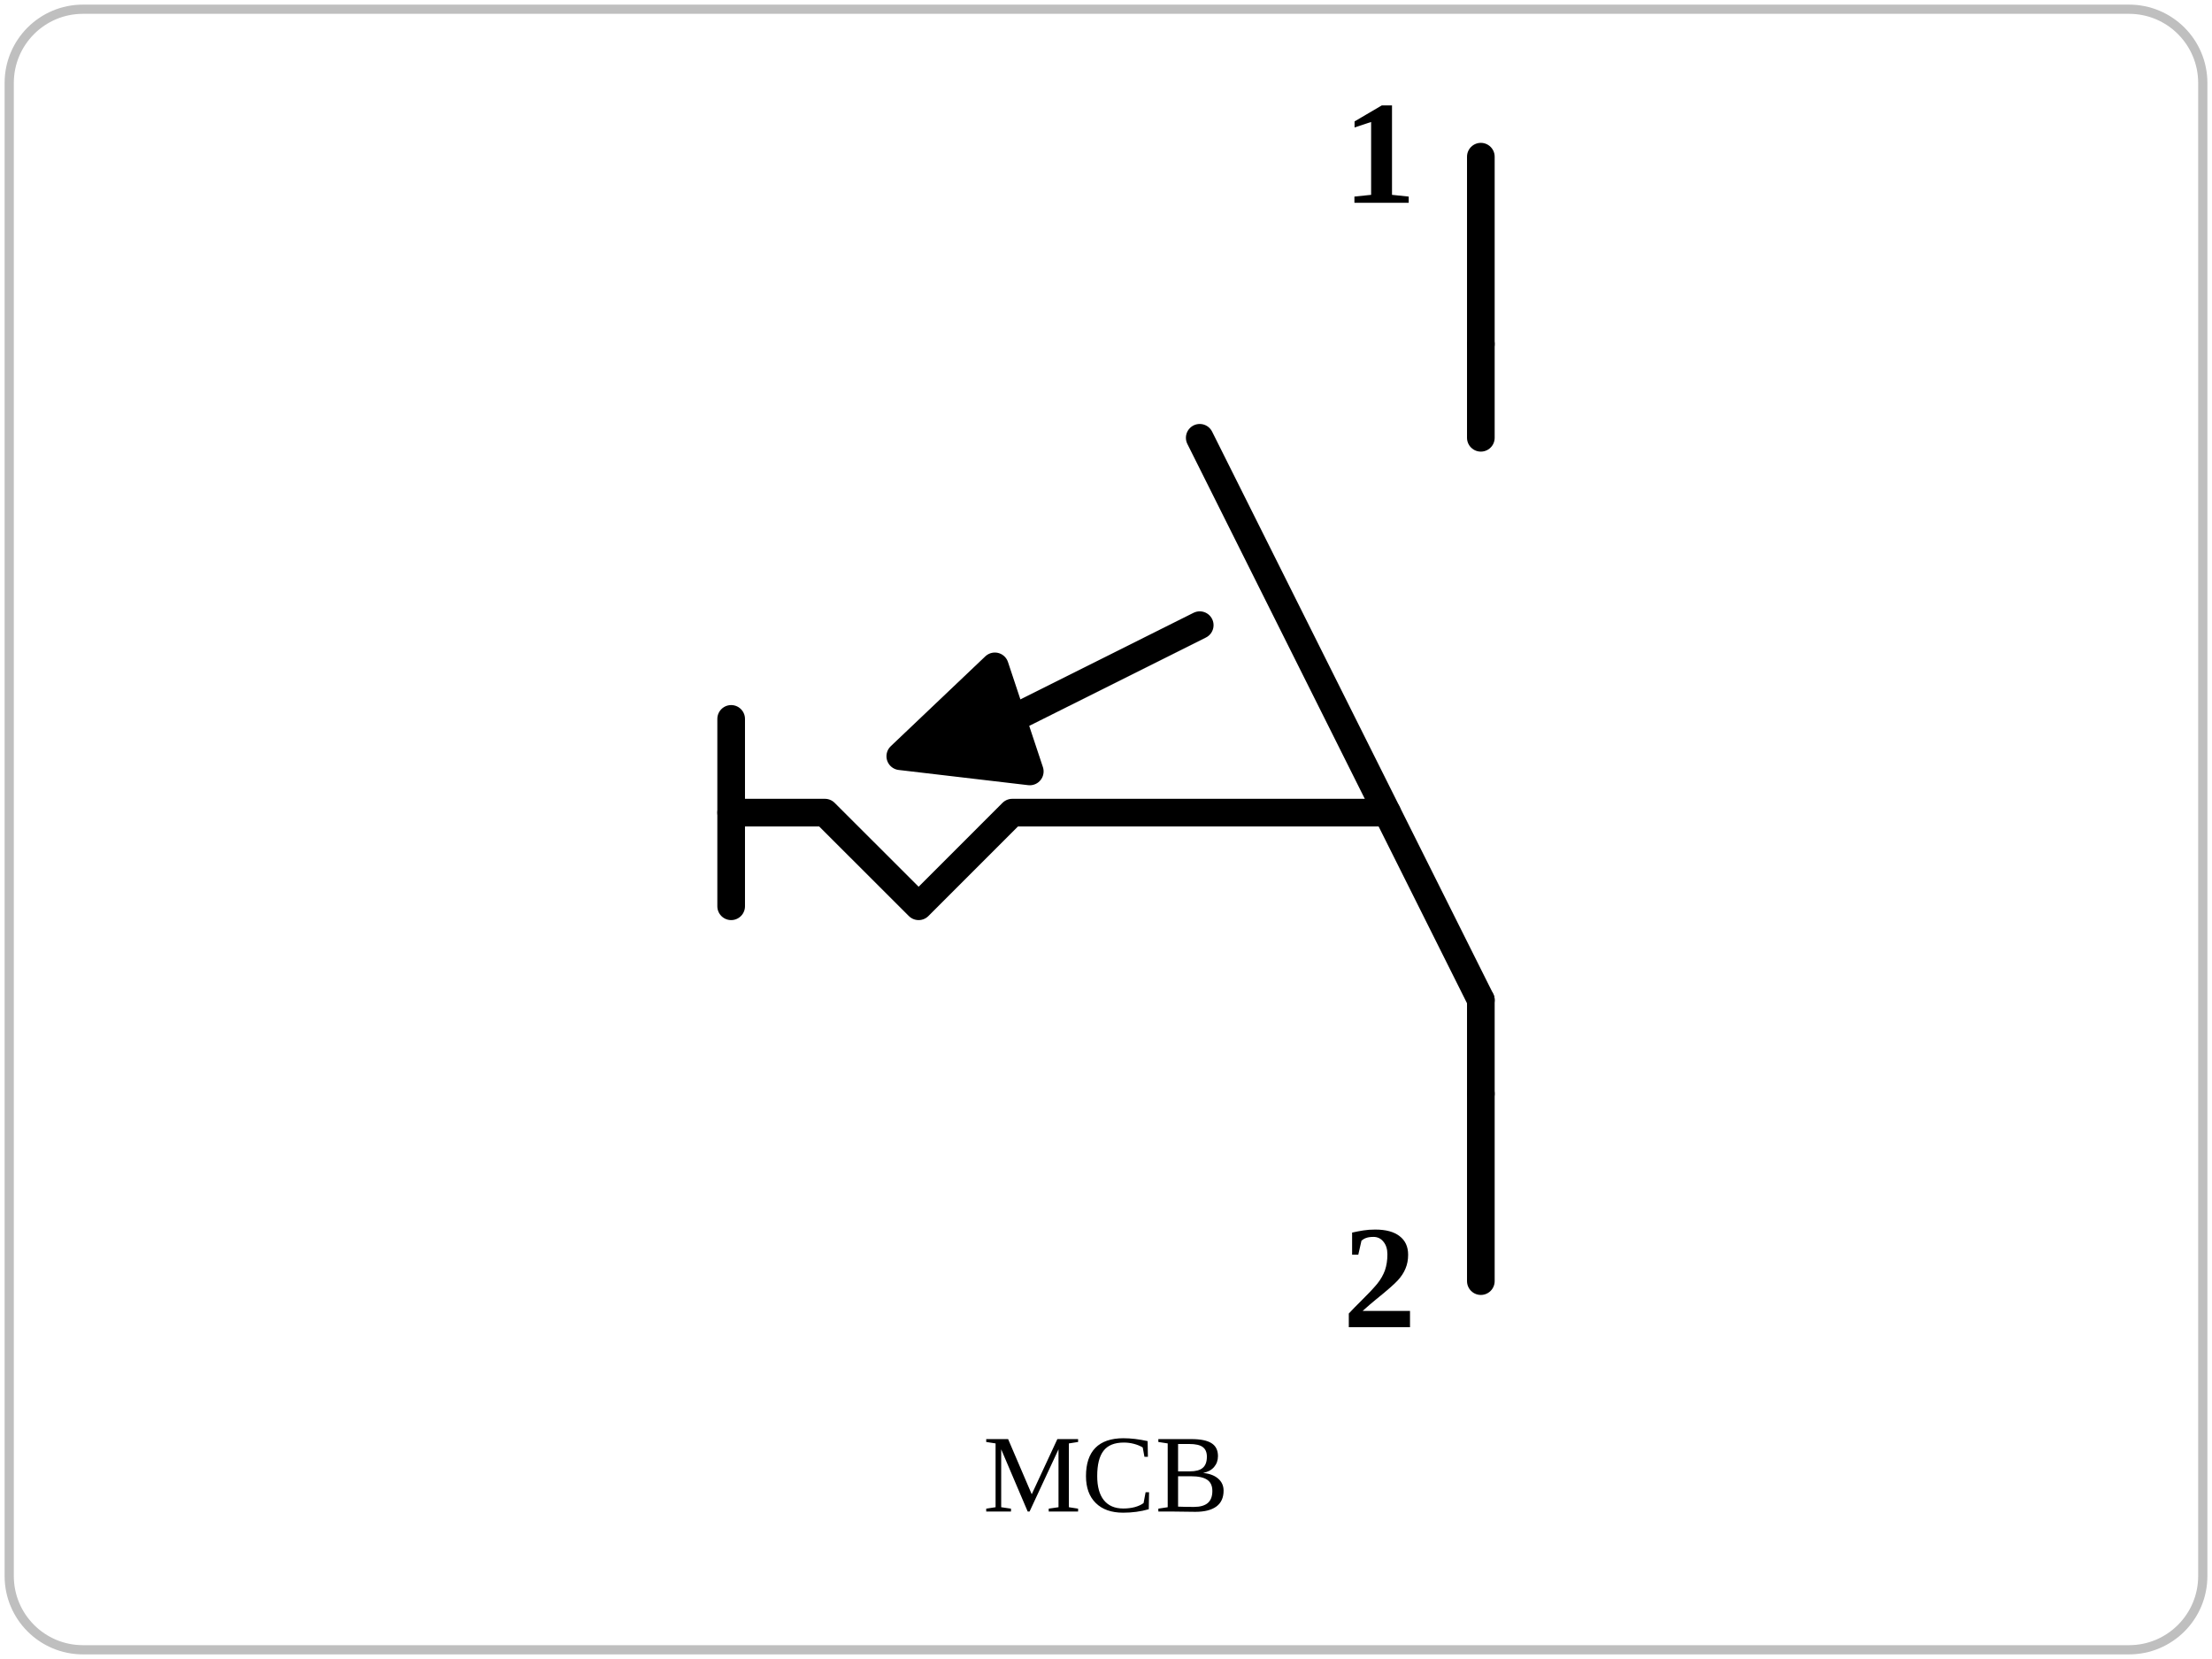
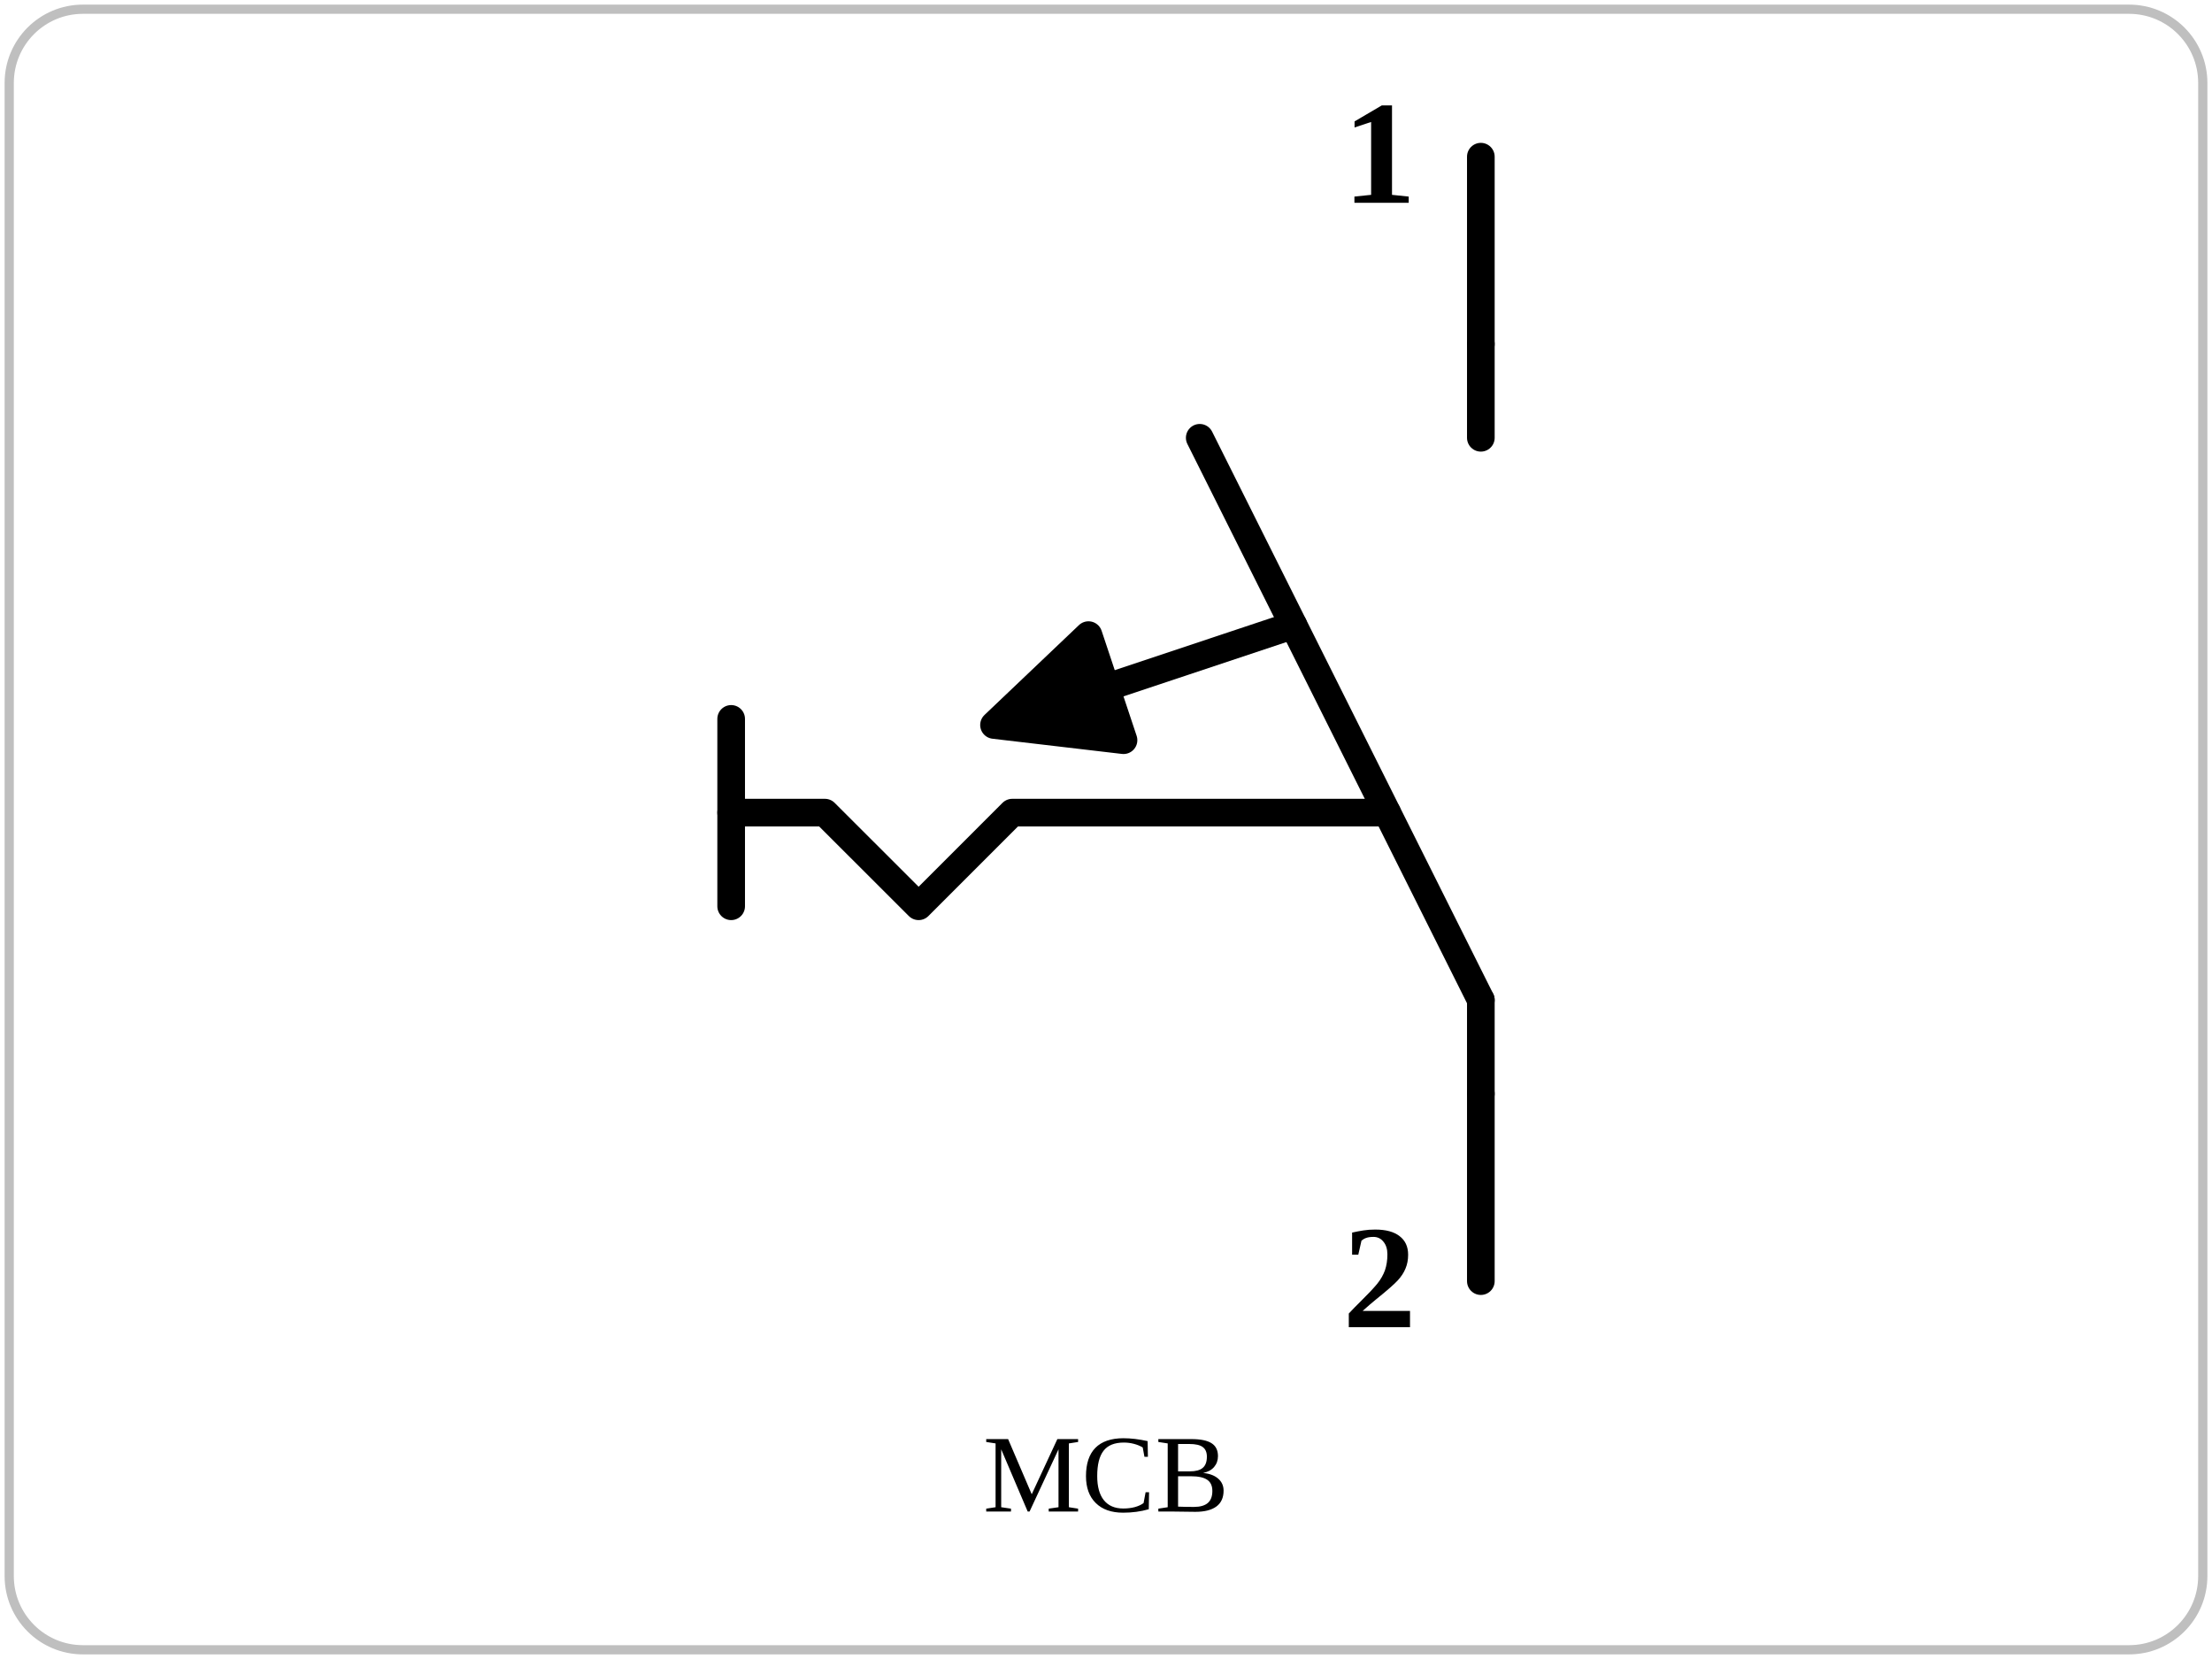
<svg xmlns="http://www.w3.org/2000/svg" viewBox="0 0 240 180" role="img">
  <rect x="1" y="1" width="238" height="178" rx="8" fill="none" stroke="currentColor" opacity="0.25" />
  <polyline points="160.67,37.33 160.67,47.50" fill="none" stroke="currentColor" stroke-width="3" stroke-linejoin="round" stroke-linecap="round" />
  <polyline points="130.17,47.50 160.67,108.50" fill="none" stroke="currentColor" stroke-width="3" stroke-linejoin="round" stroke-linecap="round" />
  <polyline points="160.67,108.50 160.67,118.67" fill="none" stroke="currentColor" stroke-width="3" stroke-linejoin="round" stroke-linecap="round" />
  <polyline points="79.33,78.00 79.33,98.33" fill="none" stroke="currentColor" stroke-width="3" stroke-linejoin="round" stroke-linecap="round" />
  <polyline points="79.33,88.17 89.50,88.17 99.67,98.33 109.83,88.17 150.50,88.17" fill="none" stroke="currentColor" stroke-width="3" stroke-linejoin="round" stroke-linecap="round" />
-   <polygon points="97.68,82.05 107.94,72.30 111.73,83.70 97.68,82.05" fill="currentColor" stroke="currentColor" stroke-width="3" stroke-linejoin="round" stroke-linecap="round" />
-   <polyline points="109.83,78.00 130.17,67.83" fill="none" stroke="currentColor" stroke-width="3" stroke-linejoin="round" stroke-linecap="round" />
+   <polygon points="107.85,78.66 118.10,68.91 121.90,80.31 107.85,78.66" fill="currentColor" stroke="currentColor" stroke-width="3" stroke-linejoin="round" stroke-linecap="round" />
+   <polyline points="120.00,74.61 140.33,67.83" fill="none" stroke="currentColor" stroke-width="3" stroke-linejoin="round" stroke-linecap="round" />
  <line x1="160.67" y1="17.00" x2="160.67" y2="37.33" stroke="currentColor" stroke-width="3" stroke-linecap="round" />
  <text x="149.67" y="22.00" text-anchor="middle" font-size="16" font-weight="600">1</text>
  <line x1="160.67" y1="139.00" x2="160.67" y2="118.67" stroke="currentColor" stroke-width="3" stroke-linecap="round" />
  <text x="149.67" y="144.00" text-anchor="middle" font-size="16" font-weight="600">2</text>
  <text x="120" y="164" text-anchor="middle" font-size="12">MCB</text>
</svg>
